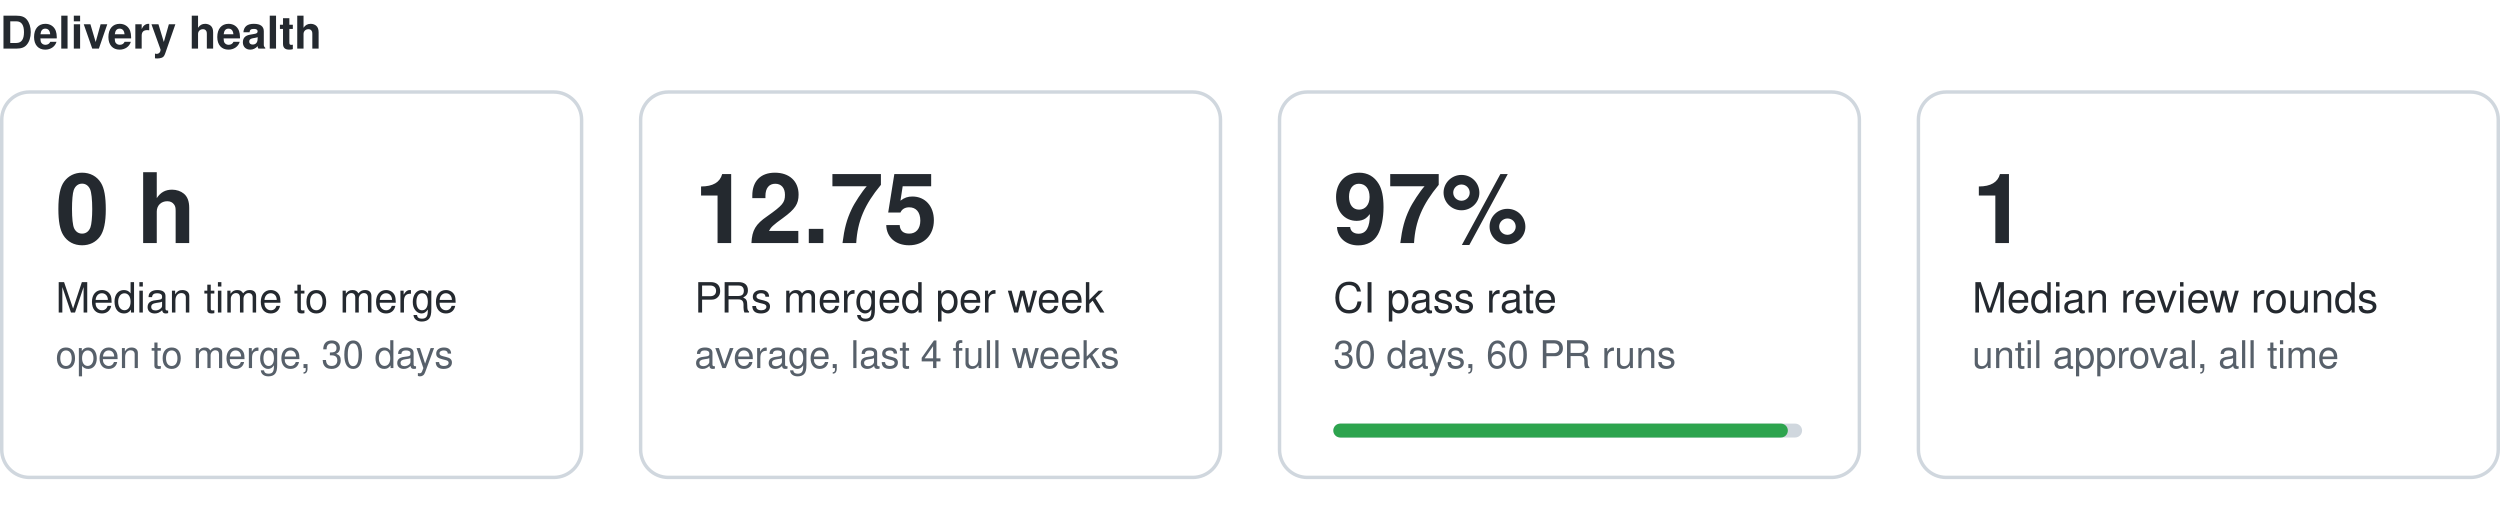
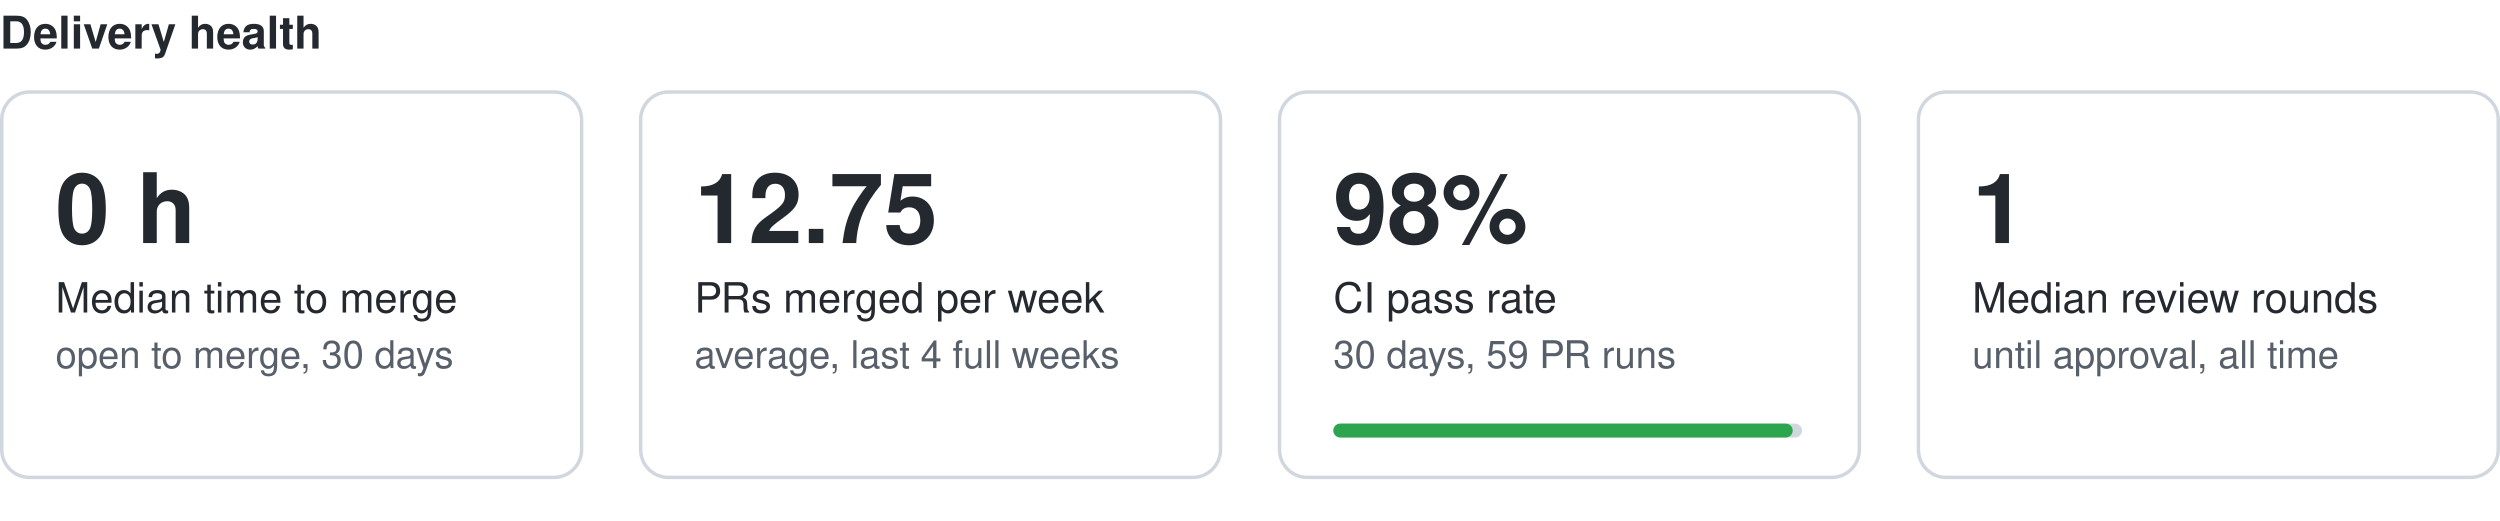
<svg xmlns="http://www.w3.org/2000/svg" width="720" height="150" viewBox="0 0 720 150" role="img" aria-label="Delivery health">
  <style>text{font:11px -apple-system,Segoe UI,Helvetica,Arial,sans-serif;fill:#57606a}.t{font-size:13px;font-weight:600;fill:#24292f}.v{font-size:28px;font-weight:600;fill:#24292f}.l{font-size:12px;fill:#24292f}.card{fill:none;stroke:#d0d7de}.tr{fill:#d0d7de}.bf{fill:#2da44e}@media (prefers-color-scheme:dark){text{fill:#8b949e}.t,.v,.l{fill:#e6edf3}.card{stroke:#30363d}.tr{fill:#30363d}.bf{fill:#3fb950}}</style>
  <text class="t" x="0" y="14">Delivery health</text>
  <g data-dh="mergetime">
    <rect class="card" x="0.5" y="26.5" width="167" height="111" rx="8" />
    <text class="v" x="16" y="70">0 h</text>
    <text class="l" x="16" y="90">Median time to merge</text>
    <text x="16" y="106">open to merge, 30 days</text>
  </g>
  <g data-dh="mergerate">
    <rect class="card" x="184.5" y="26.5" width="167" height="111" rx="8" />
    <text class="v" x="200" y="70">12.75</text>
    <text class="l" x="200" y="90">PRs merged per week</text>
    <text x="200" y="106">average, last 4 full weeks</text>
  </g>
  <g data-dh="passrate">
    <rect class="card" x="368.5" y="26.5" width="167" height="111" rx="8" />
-     <text class="v" x="384" y="70">97%</text>
+     <text class="v" x="384" y="70">98%</text>
    <text class="l" x="384" y="90">CI pass rate</text>
-     <text x="384" y="106">30 days, 60 PR runs</text>
+     <text x="384" y="106">30 days, 59 PR runs</text>
    <rect class="tr" x="384" y="122" width="135" height="4" rx="2" />
-     <rect class="bf" x="384" y="122" width="130.9" height="4" rx="2" />
+     <rect class="bf" x="384" y="122" width="132.3" height="4" rx="2" />
  </g>
  <g data-dh="rounds">
    <rect class="card" x="552.5" y="26.5" width="167" height="111" rx="8" />
    <text class="v" x="568" y="70">1</text>
    <text class="l" x="568" y="90">Median review rounds</text>
    <text x="568" y="106">until approval, all time</text>
  </g>
</svg>
